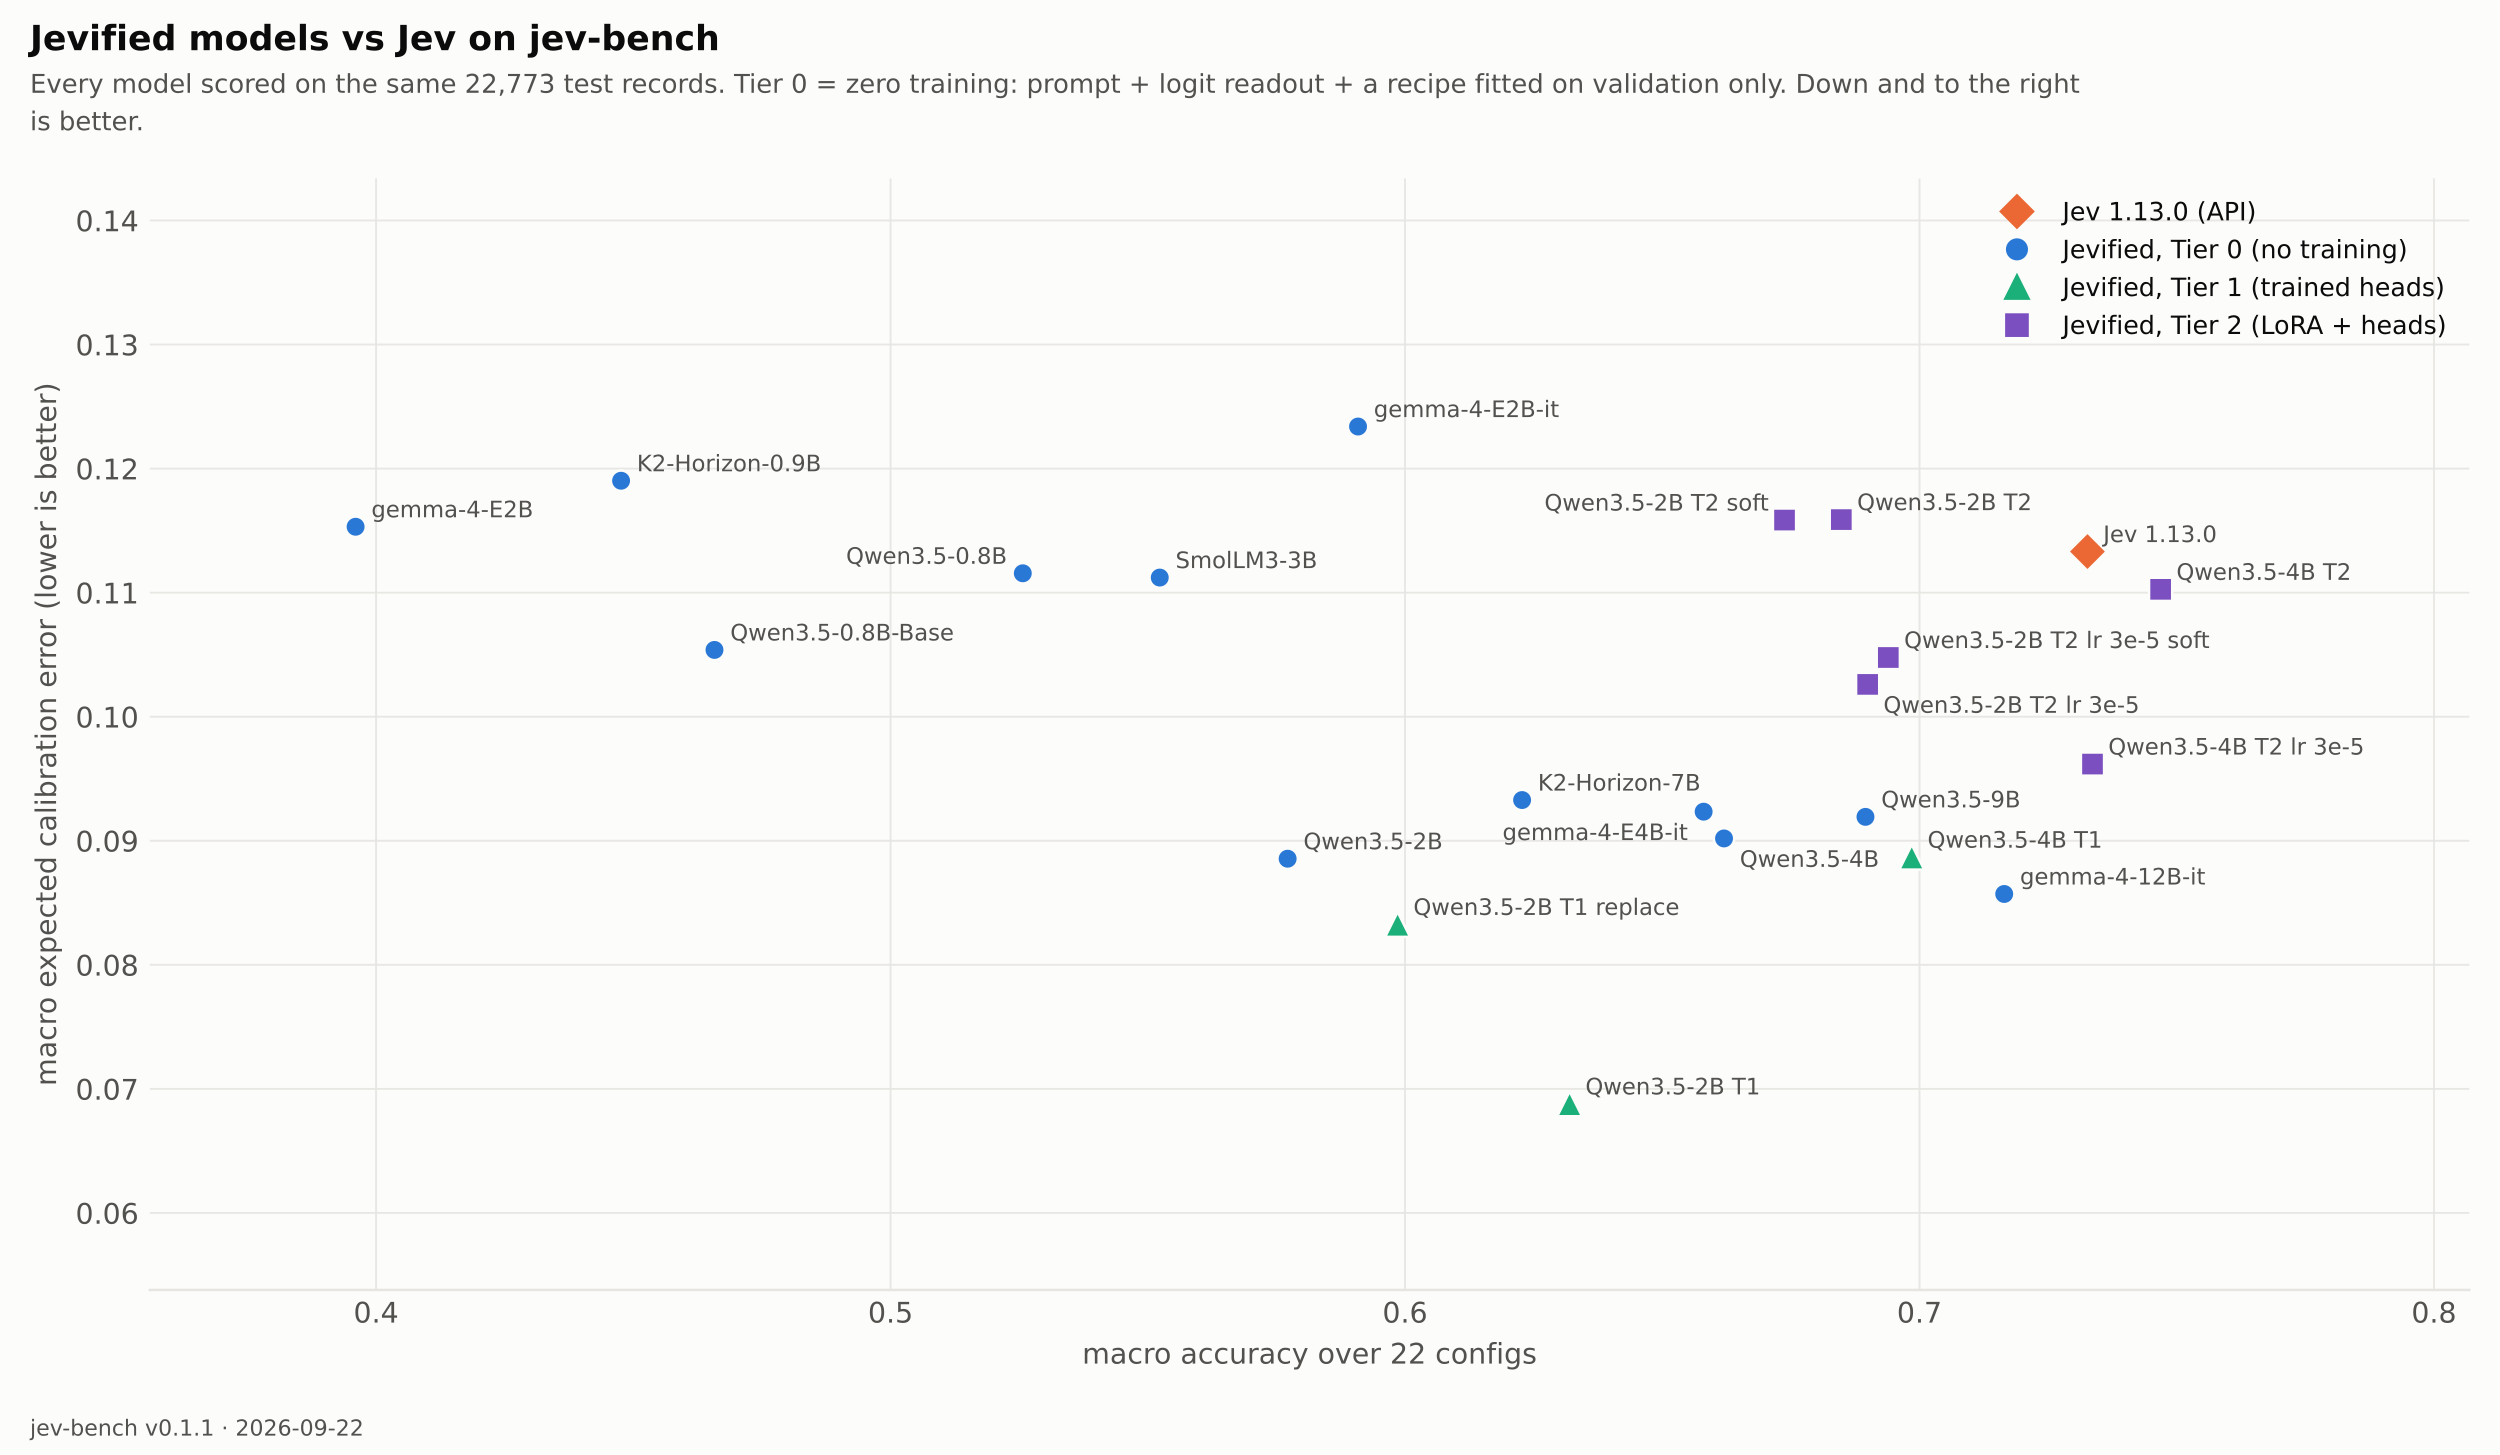
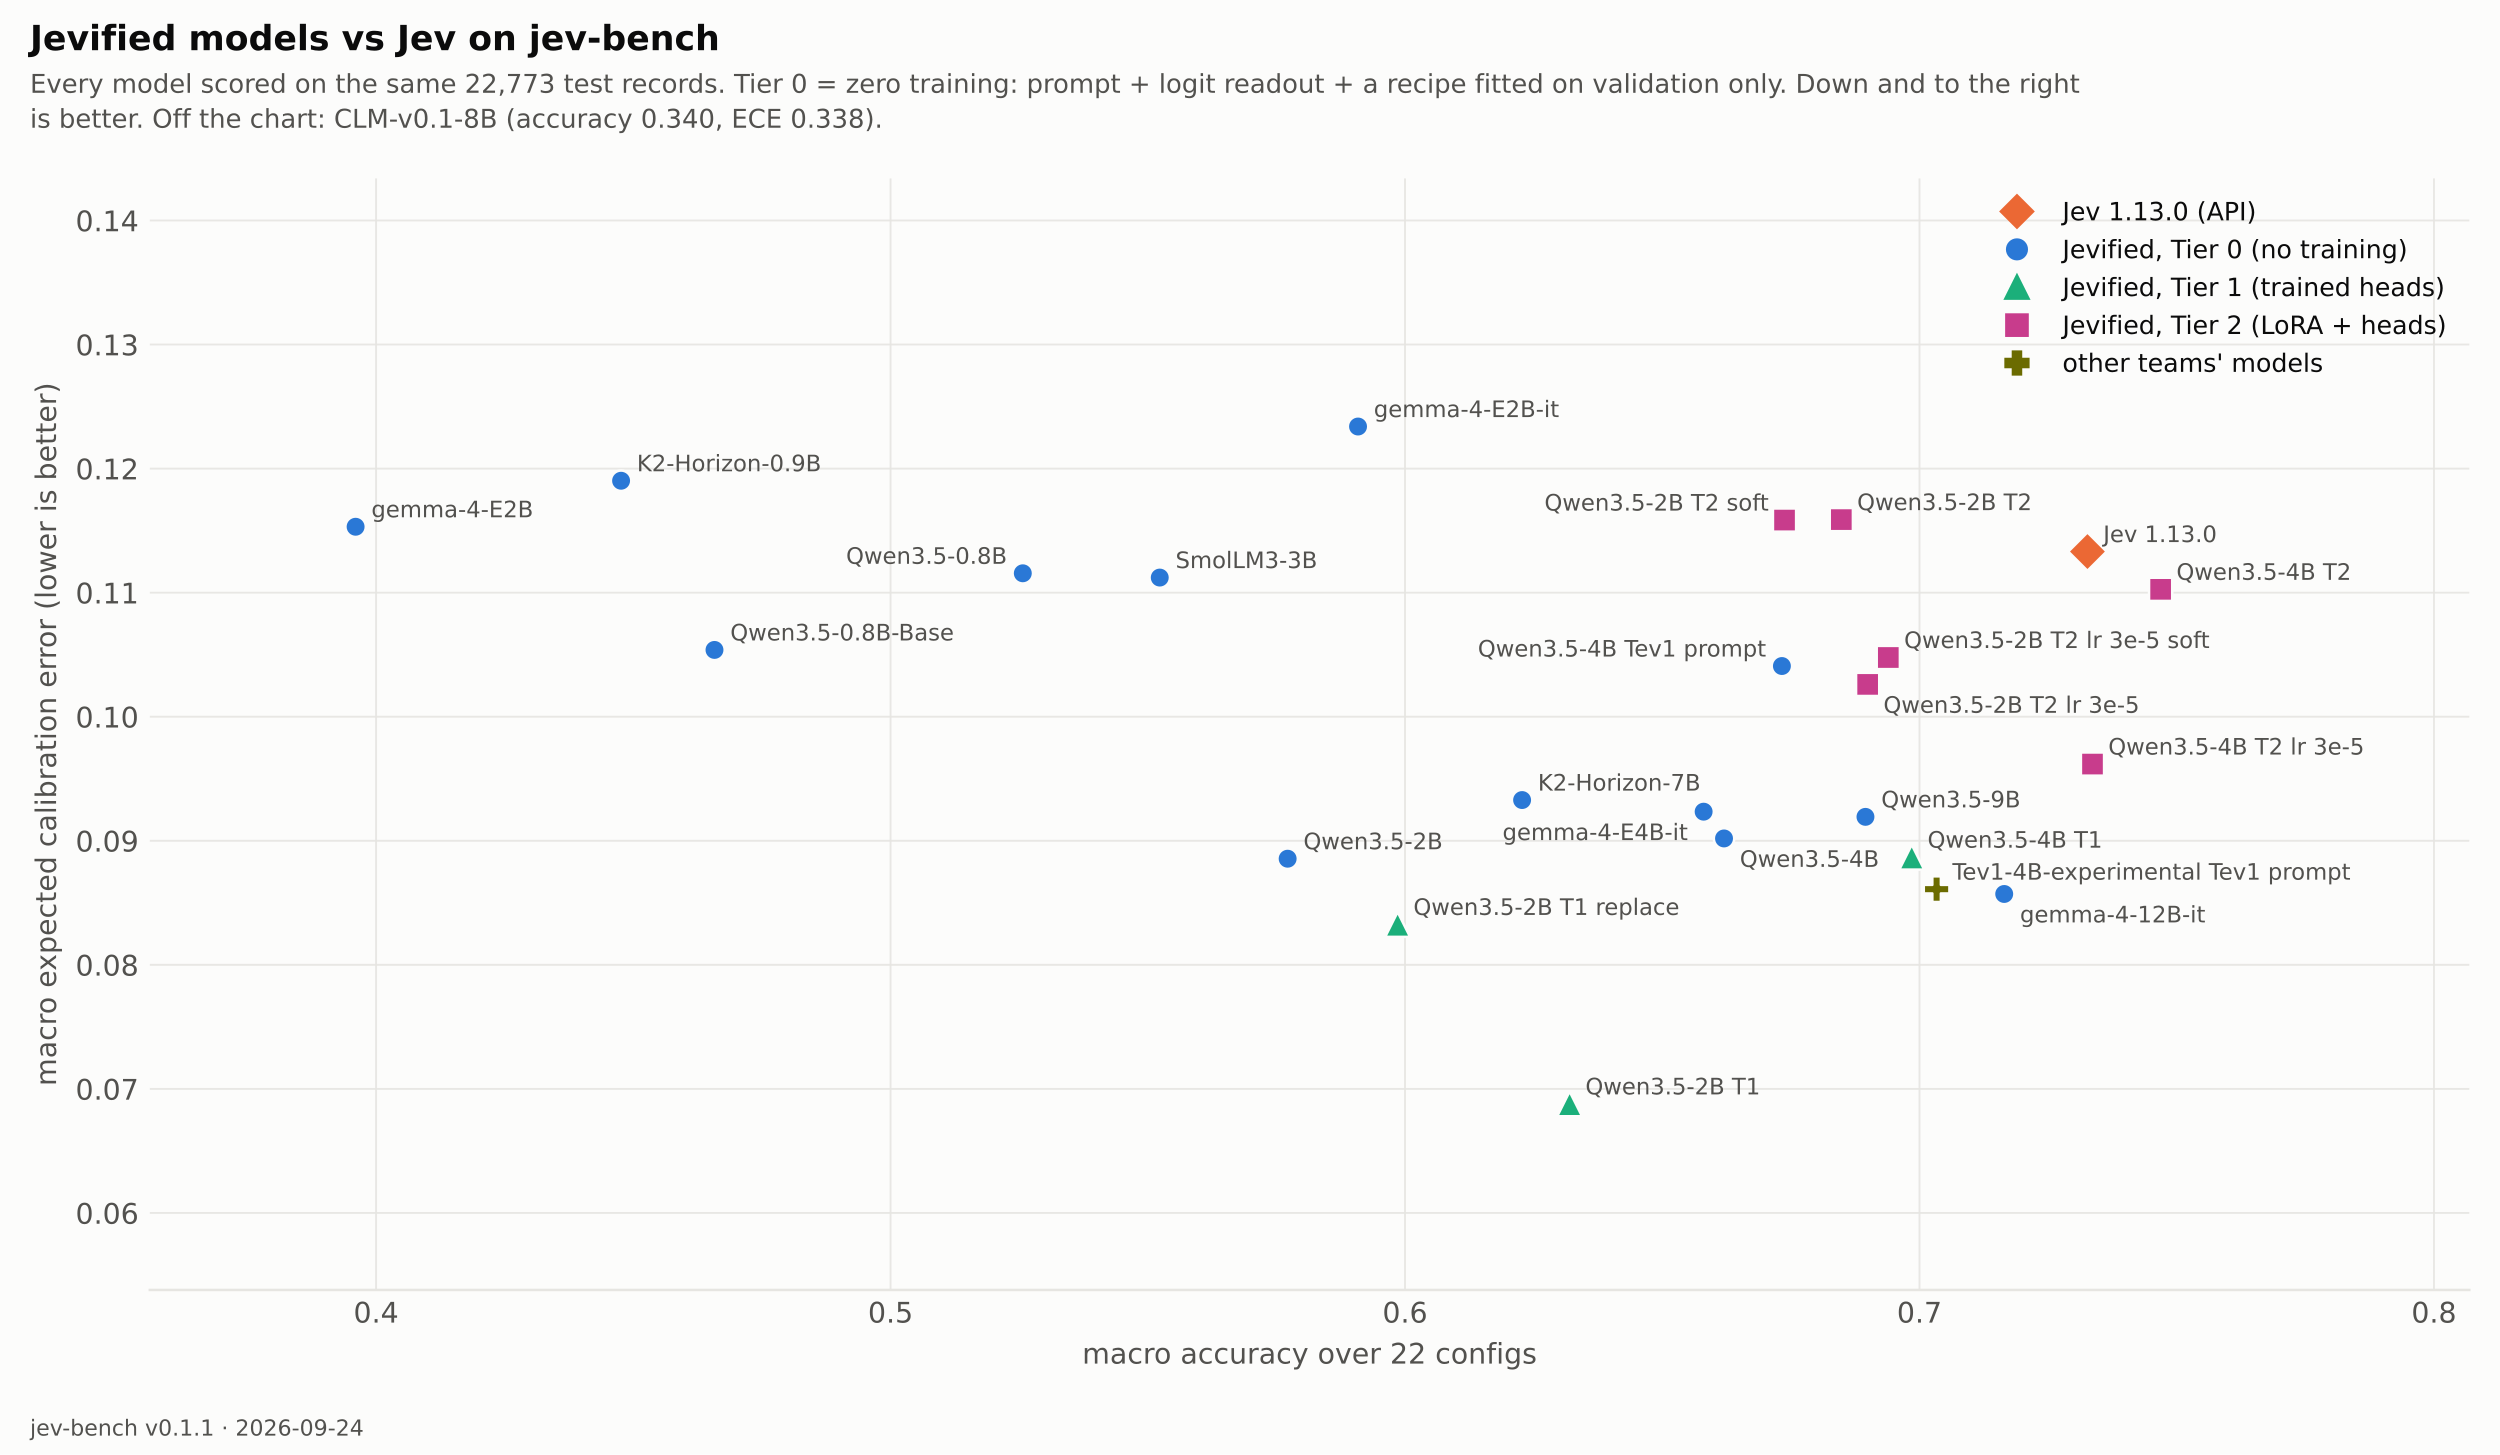
<svg xmlns="http://www.w3.org/2000/svg" xmlns:xlink="http://www.w3.org/1999/xlink" width="792pt" height="460.8pt" viewBox="0 0 792 460.8" version="1.1">
  <defs>
    <style type="text/css">*{stroke-linejoin: round; stroke-linecap: butt}</style>
  </defs>
  <g id="figure_1">
    <g id="patch_1">
      <path d="M 0 460.8  L 792 460.8  L 792 0  L 0 0  z " style="fill: #fcfcfb" />
    </g>
    <g id="axes_1">
      <g id="patch_2">
        <path d="M 47.462 408.658  L 782.28 408.658  L 782.28 56.52  L 47.462 56.52  z " style="fill: #fcfcfb" />
      </g>
      <g id="matplotlib.axis_1">
        <g id="xtick_1">
          <g id="line2d_1">
-             <path d="M 119.145 408.658  L 119.145 56.52  " clip-path="url(#p76fcfea55e)" style="fill: none; stroke: #e6e5e1; stroke-opacity: 0.9; stroke-width: 0.6; stroke-linecap: square" />
+             <path d="M 119.145 408.658  L 119.145 56.52  " clip-path="url(#p7a64c2fcad)" style="fill: none; stroke: #e6e5e1; stroke-opacity: 0.9; stroke-width: 0.6; stroke-linecap: square" />
          </g>
          <g id="line2d_2" />
          <g id="text_1">
            <text style="font-size: 9px; font-family: 'DejaVu Sans'; text-anchor: middle; fill: #52514e" x="119.145" y="418.996" transform="rotate(-0 119.145 418.9958)">0.4</text>
          </g>
        </g>
        <g id="xtick_2">
          <g id="line2d_3">
-             <path d="M 282.129 408.658  L 282.129 56.52  " clip-path="url(#p76fcfea55e)" style="fill: none; stroke: #e6e5e1; stroke-opacity: 0.9; stroke-width: 0.6; stroke-linecap: square" />
+             <path d="M 282.129 408.658  L 282.129 56.52  " clip-path="url(#p7a64c2fcad)" style="fill: none; stroke: #e6e5e1; stroke-opacity: 0.9; stroke-width: 0.6; stroke-linecap: square" />
          </g>
          <g id="line2d_4" />
          <g id="text_2">
            <text style="font-size: 9px; font-family: 'DejaVu Sans'; text-anchor: middle; fill: #52514e" x="282.129" y="418.996" transform="rotate(-0 282.1286 418.9958)">0.5</text>
          </g>
        </g>
        <g id="xtick_3">
          <g id="line2d_5">
-             <path d="M 445.112 408.658  L 445.112 56.52  " clip-path="url(#p76fcfea55e)" style="fill: none; stroke: #e6e5e1; stroke-opacity: 0.9; stroke-width: 0.6; stroke-linecap: square" />
+             <path d="M 445.112 408.658  L 445.112 56.52  " clip-path="url(#p7a64c2fcad)" style="fill: none; stroke: #e6e5e1; stroke-opacity: 0.9; stroke-width: 0.6; stroke-linecap: square" />
          </g>
          <g id="line2d_6" />
          <g id="text_3">
            <text style="font-size: 9px; font-family: 'DejaVu Sans'; text-anchor: middle; fill: #52514e" x="445.112" y="418.996" transform="rotate(-0 445.1121 418.9958)">0.6</text>
          </g>
        </g>
        <g id="xtick_4">
          <g id="line2d_7">
-             <path d="M 608.096 408.658  L 608.096 56.52  " clip-path="url(#p76fcfea55e)" style="fill: none; stroke: #e6e5e1; stroke-opacity: 0.9; stroke-width: 0.6; stroke-linecap: square" />
+             <path d="M 608.096 408.658  L 608.096 56.52  " clip-path="url(#p7a64c2fcad)" style="fill: none; stroke: #e6e5e1; stroke-opacity: 0.9; stroke-width: 0.6; stroke-linecap: square" />
          </g>
          <g id="line2d_8" />
          <g id="text_4">
            <text style="font-size: 9px; font-family: 'DejaVu Sans'; text-anchor: middle; fill: #52514e" x="608.096" y="418.996" transform="rotate(-0 608.0957 418.9958)">0.7</text>
          </g>
        </g>
        <g id="xtick_5">
          <g id="line2d_9">
-             <path d="M 771.079 408.658  L 771.079 56.52  " clip-path="url(#p76fcfea55e)" style="fill: none; stroke: #e6e5e1; stroke-opacity: 0.9; stroke-width: 0.6; stroke-linecap: square" />
+             <path d="M 771.079 408.658  L 771.079 56.52  " clip-path="url(#p7a64c2fcad)" style="fill: none; stroke: #e6e5e1; stroke-opacity: 0.9; stroke-width: 0.6; stroke-linecap: square" />
          </g>
          <g id="line2d_10" />
          <g id="text_5">
            <text style="font-size: 9px; font-family: 'DejaVu Sans'; text-anchor: middle; fill: #52514e" x="771.079" y="418.996" transform="rotate(-0 771.0792 418.9958)">0.8</text>
          </g>
        </g>
        <g id="text_6">
          <text style="font-size: 9px; font-family: 'DejaVu Sans'; text-anchor: middle; fill: #52514e" x="414.871" y="431.996" transform="rotate(-0 414.8711 431.9965)">macro accuracy over 22 configs</text>
        </g>
      </g>
      <g id="matplotlib.axis_2">
        <g id="ytick_1">
          <g id="line2d_11">
-             <path d="M 47.462 384.263  L 782.28 384.263  " clip-path="url(#p76fcfea55e)" style="fill: none; stroke: #e6e5e1; stroke-opacity: 0.9; stroke-width: 0.6; stroke-linecap: square" />
+             <path d="M 47.462 384.263  L 782.28 384.263  " clip-path="url(#p7a64c2fcad)" style="fill: none; stroke: #e6e5e1; stroke-opacity: 0.9; stroke-width: 0.6; stroke-linecap: square" />
          </g>
          <g id="line2d_12" />
          <g id="text_7">
            <text style="font-size: 9px; font-family: 'DejaVu Sans'; text-anchor: end; fill: #52514e" x="43.962" y="387.682" transform="rotate(-0 43.96211 387.6815)">0.06</text>
          </g>
        </g>
        <g id="ytick_2">
          <g id="line2d_13">
-             <path d="M 47.462 344.96  L 782.28 344.96  " clip-path="url(#p76fcfea55e)" style="fill: none; stroke: #e6e5e1; stroke-opacity: 0.9; stroke-width: 0.6; stroke-linecap: square" />
+             <path d="M 47.462 344.96  L 782.28 344.96  " clip-path="url(#p7a64c2fcad)" style="fill: none; stroke: #e6e5e1; stroke-opacity: 0.9; stroke-width: 0.6; stroke-linecap: square" />
          </g>
          <g id="line2d_14" />
          <g id="text_8">
            <text style="font-size: 9px; font-family: 'DejaVu Sans'; text-anchor: end; fill: #52514e" x="43.962" y="348.379" transform="rotate(-0 43.96211 348.3793)">0.07</text>
          </g>
        </g>
        <g id="ytick_3">
          <g id="line2d_15">
-             <path d="M 47.462 305.658  L 782.28 305.658  " clip-path="url(#p76fcfea55e)" style="fill: none; stroke: #e6e5e1; stroke-opacity: 0.9; stroke-width: 0.6; stroke-linecap: square" />
+             <path d="M 47.462 305.658  L 782.28 305.658  " clip-path="url(#p7a64c2fcad)" style="fill: none; stroke: #e6e5e1; stroke-opacity: 0.9; stroke-width: 0.6; stroke-linecap: square" />
          </g>
          <g id="line2d_16" />
          <g id="text_9">
            <text style="font-size: 9px; font-family: 'DejaVu Sans'; text-anchor: end; fill: #52514e" x="43.962" y="309.077" transform="rotate(-0 43.96211 309.0771)">0.08</text>
          </g>
        </g>
        <g id="ytick_4">
          <g id="line2d_17">
-             <path d="M 47.462 266.356  L 782.28 266.356  " clip-path="url(#p76fcfea55e)" style="fill: none; stroke: #e6e5e1; stroke-opacity: 0.9; stroke-width: 0.6; stroke-linecap: square" />
+             <path d="M 47.462 266.356  L 782.28 266.356  " clip-path="url(#p7a64c2fcad)" style="fill: none; stroke: #e6e5e1; stroke-opacity: 0.9; stroke-width: 0.6; stroke-linecap: square" />
          </g>
          <g id="line2d_18" />
          <g id="text_10">
            <text style="font-size: 9px; font-family: 'DejaVu Sans'; text-anchor: end; fill: #52514e" x="43.962" y="269.775" transform="rotate(-0 43.96211 269.7749)">0.09</text>
          </g>
        </g>
        <g id="ytick_5">
          <g id="line2d_19">
-             <path d="M 47.462 227.054  L 782.28 227.054  " clip-path="url(#p76fcfea55e)" style="fill: none; stroke: #e6e5e1; stroke-opacity: 0.9; stroke-width: 0.6; stroke-linecap: square" />
+             <path d="M 47.462 227.054  L 782.28 227.054  " clip-path="url(#p7a64c2fcad)" style="fill: none; stroke: #e6e5e1; stroke-opacity: 0.9; stroke-width: 0.6; stroke-linecap: square" />
          </g>
          <g id="line2d_20" />
          <g id="text_11">
            <text style="font-size: 9px; font-family: 'DejaVu Sans'; text-anchor: end; fill: #52514e" x="43.962" y="230.473" transform="rotate(-0 43.96211 230.4727)">0.10</text>
          </g>
        </g>
        <g id="ytick_6">
          <g id="line2d_21">
-             <path d="M 47.462 187.752  L 782.28 187.752  " clip-path="url(#p76fcfea55e)" style="fill: none; stroke: #e6e5e1; stroke-opacity: 0.9; stroke-width: 0.6; stroke-linecap: square" />
+             <path d="M 47.462 187.752  L 782.28 187.752  " clip-path="url(#p7a64c2fcad)" style="fill: none; stroke: #e6e5e1; stroke-opacity: 0.9; stroke-width: 0.6; stroke-linecap: square" />
          </g>
          <g id="line2d_22" />
          <g id="text_12">
            <text style="font-size: 9px; font-family: 'DejaVu Sans'; text-anchor: end; fill: #52514e" x="43.962" y="191.17" transform="rotate(-0 43.96211 191.1705)">0.11</text>
          </g>
        </g>
        <g id="ytick_7">
          <g id="line2d_23">
-             <path d="M 47.462 148.449  L 782.28 148.449  " clip-path="url(#p76fcfea55e)" style="fill: none; stroke: #e6e5e1; stroke-opacity: 0.9; stroke-width: 0.6; stroke-linecap: square" />
+             <path d="M 47.462 148.449  L 782.28 148.449  " clip-path="url(#p7a64c2fcad)" style="fill: none; stroke: #e6e5e1; stroke-opacity: 0.9; stroke-width: 0.6; stroke-linecap: square" />
          </g>
          <g id="line2d_24" />
          <g id="text_13">
            <text style="font-size: 9px; font-family: 'DejaVu Sans'; text-anchor: end; fill: #52514e" x="43.962" y="151.868" transform="rotate(-0 43.96211 151.8683)">0.12</text>
          </g>
        </g>
        <g id="ytick_8">
          <g id="line2d_25">
-             <path d="M 47.462 109.147  L 782.28 109.147  " clip-path="url(#p76fcfea55e)" style="fill: none; stroke: #e6e5e1; stroke-opacity: 0.9; stroke-width: 0.6; stroke-linecap: square" />
+             <path d="M 47.462 109.147  L 782.28 109.147  " clip-path="url(#p7a64c2fcad)" style="fill: none; stroke: #e6e5e1; stroke-opacity: 0.9; stroke-width: 0.6; stroke-linecap: square" />
          </g>
          <g id="line2d_26" />
          <g id="text_14">
            <text style="font-size: 9px; font-family: 'DejaVu Sans'; text-anchor: end; fill: #52514e" x="43.962" y="112.566" transform="rotate(-0 43.96211 112.566)">0.13</text>
          </g>
        </g>
        <g id="ytick_9">
          <g id="line2d_27">
-             <path d="M 47.462 69.845  L 782.28 69.845  " clip-path="url(#p76fcfea55e)" style="fill: none; stroke: #e6e5e1; stroke-opacity: 0.9; stroke-width: 0.6; stroke-linecap: square" />
+             <path d="M 47.462 69.845  L 782.28 69.845  " clip-path="url(#p7a64c2fcad)" style="fill: none; stroke: #e6e5e1; stroke-opacity: 0.9; stroke-width: 0.6; stroke-linecap: square" />
          </g>
          <g id="line2d_28" />
          <g id="text_15">
            <text style="font-size: 9px; font-family: 'DejaVu Sans'; text-anchor: end; fill: #52514e" x="43.962" y="73.264" transform="rotate(-0 43.96211 73.26384)">0.14</text>
          </g>
        </g>
        <g id="text_16">
          <text style="font-size: 9px; font-family: 'DejaVu Sans'; text-anchor: middle; fill: #52514e" x="17.761" y="232.589" transform="rotate(-90 17.76094 232.5889)">macro expected calibration error (lower is better)</text>
        </g>
      </g>
      <g id="patch_3">
        <path d="M 47.462 408.658  L 782.28 408.658  " style="fill: none; stroke: #e6e5e1; stroke-width: 0.8; stroke-linejoin: miter; stroke-linecap: square" />
      </g>
      <g id="PathCollection_1">
        <defs>
-           <path id="m86f027b4f1" d="M -0 6.083  L 6.083 0  L 0 -6.083  L -6.083 -0  z " style="stroke: #fcfcfb; stroke-width: 0.8" />
+           <path id="mae67f2e6c2" d="M -0 6.083  L 6.083 0  L 0 -6.083  L -6.083 -0  z " style="stroke: #fcfcfb; stroke-width: 0.8" />
        </defs>
-         <g clip-path="url(#p76fcfea55e)">
-           <use xlink:href="#m86f027b4f1" x="661.3" y="174.735" style="fill: #eb6834; stroke: #fcfcfb; stroke-width: 0.8" />
+         <g clip-path="url(#p7a64c2fcad)">
+           <use xlink:href="#mae67f2e6c2" x="661.3" y="174.735" style="fill: #eb6834; stroke: #fcfcfb; stroke-width: 0.8" />
        </g>
      </g>
      <g id="PathCollection_2">
        <defs>
-           <path id="mb0d9cc3f67" d="M -3.674 3.674  L 3.674 3.674  L 3.674 -3.674  L -3.674 -3.674  z " style="stroke: #fcfcfb; stroke-width: 0.8" />
+           <path id="m368943c8be" d="M -3.674 3.674  L 3.674 3.674  L 3.674 -3.674  L -3.674 -3.674  z " style="stroke: #fcfcfb; stroke-width: 0.8" />
        </defs>
-         <g clip-path="url(#p76fcfea55e)">
-           <use xlink:href="#mb0d9cc3f67" x="684.49" y="186.692" style="fill: #7b4fbf; stroke: #fcfcfb; stroke-width: 0.8" />
+         <g clip-path="url(#p7a64c2fcad)">
+           <use xlink:href="#m368943c8be" x="684.49" y="186.692" style="fill: #c83c8c; stroke: #fcfcfb; stroke-width: 0.8" />
        </g>
      </g>
      <g id="PathCollection_3">
-         <g clip-path="url(#p76fcfea55e)">
-           <use xlink:href="#mb0d9cc3f67" x="662.902" y="242.047" style="fill: #7b4fbf; stroke: #fcfcfb; stroke-width: 0.8" />
+         <g clip-path="url(#p7a64c2fcad)">
+           <use xlink:href="#m368943c8be" x="662.902" y="242.047" style="fill: #c83c8c; stroke: #fcfcfb; stroke-width: 0.8" />
        </g>
      </g>
      <g id="PathCollection_4">
        <defs>
-           <path id="m9dcac67b6a" d="M 0 3.24  C 0.859 3.24 1.684 2.899 2.291 2.291  C 2.899 1.684 3.24 0.859 3.24 0  C 3.24 -0.859 2.899 -1.684 2.291 -2.291  C 1.684 -2.899 0.859 -3.24 0 -3.24  C -0.859 -3.24 -1.684 -2.899 -2.291 -2.291  C -2.899 -1.684 -3.24 -0.859 -3.24 0  C -3.24 0.859 -2.899 1.684 -2.291 2.291  C -1.684 2.899 -0.859 3.24 0 3.24  z " style="stroke: #fcfcfb; stroke-width: 0.8" />
+           <path id="m416e32f482" d="M 0 3.24  C 0.859 3.24 1.684 2.899 2.291 2.291  C 2.899 1.684 3.24 0.859 3.24 0  C 3.24 -0.859 2.899 -1.684 2.291 -2.291  C 1.684 -2.899 0.859 -3.24 0 -3.24  C -0.859 -3.24 -1.684 -2.899 -2.291 -2.291  C -2.899 -1.684 -3.24 -0.859 -3.24 0  C -3.24 0.859 -2.899 1.684 -2.291 2.291  C -1.684 2.899 -0.859 3.24 0 3.24  z " style="stroke: #fcfcfb; stroke-width: 0.8" />
        </defs>
-         <g clip-path="url(#p76fcfea55e)">
-           <use xlink:href="#m9dcac67b6a" x="634.936" y="283.212" style="fill: #2a78d6; stroke: #fcfcfb; stroke-width: 0.8" />
+         <g clip-path="url(#p7a64c2fcad)">
+           <use xlink:href="#m416e32f482" x="634.936" y="283.212" style="fill: #2a78d6; stroke: #fcfcfb; stroke-width: 0.8" />
        </g>
      </g>
      <g id="PathCollection_5">
        <defs>
-           <path id="m5ce2bec7f7" d="M 0 -3.937  L -3.937 3.937  L 3.937 3.937  z " style="stroke: #fcfcfb; stroke-width: 0.8" />
+           <path id="mce1a038cd6" d="M -1.354 4.062  L 1.354 4.062  L 1.354 1.354  L 4.062 1.354  L 4.062 -1.354  L 1.354 -1.354  L 1.354 -4.062  L -1.354 -4.062  L -1.354 -1.354  L -4.062 -1.354  L -4.062 1.354  L -1.354 1.354  z " style="stroke: #fcfcfb; stroke-width: 0.8" />
        </defs>
-         <g clip-path="url(#p76fcfea55e)">
-           <use xlink:href="#m5ce2bec7f7" x="605.639" y="271.548" style="fill: #1baf7a; stroke: #fcfcfb; stroke-width: 0.8" />
+         <g clip-path="url(#p7a64c2fcad)">
+           <use xlink:href="#mce1a038cd6" x="613.514" y="281.689" style="fill: #6b6b00; stroke: #fcfcfb; stroke-width: 0.8" />
        </g>
      </g>
      <g id="PathCollection_6">
-         <g clip-path="url(#p76fcfea55e)">
-           <use xlink:href="#mb0d9cc3f67" x="598.216" y="208.296" style="fill: #7b4fbf; stroke: #fcfcfb; stroke-width: 0.8" />
+         <defs>
+           <path id="me9ce234505" d="M 0 -3.937  L -3.937 3.937  L 3.937 3.937  z " style="stroke: #fcfcfb; stroke-width: 0.8" />
+         </defs>
+         <g clip-path="url(#p7a64c2fcad)">
+           <use xlink:href="#me9ce234505" x="605.639" y="271.548" style="fill: #1baf7a; stroke: #fcfcfb; stroke-width: 0.8" />
        </g>
      </g>
      <g id="PathCollection_7">
-         <g clip-path="url(#p76fcfea55e)">
-           <use xlink:href="#mb0d9cc3f67" x="591.673" y="216.813" style="fill: #7b4fbf; stroke: #fcfcfb; stroke-width: 0.8" />
+         <g clip-path="url(#p7a64c2fcad)">
+           <use xlink:href="#m368943c8be" x="598.216" y="208.296" style="fill: #c83c8c; stroke: #fcfcfb; stroke-width: 0.8" />
        </g>
      </g>
      <g id="PathCollection_8">
-         <g clip-path="url(#p76fcfea55e)">
-           <use xlink:href="#m9dcac67b6a" x="590.978" y="258.779" style="fill: #2a78d6; stroke: #fcfcfb; stroke-width: 0.8" />
+         <g clip-path="url(#p7a64c2fcad)">
+           <use xlink:href="#m368943c8be" x="591.673" y="216.813" style="fill: #c83c8c; stroke: #fcfcfb; stroke-width: 0.8" />
        </g>
      </g>
      <g id="PathCollection_9">
-         <g clip-path="url(#p76fcfea55e)">
-           <use xlink:href="#mb0d9cc3f67" x="583.331" y="164.601" style="fill: #7b4fbf; stroke: #fcfcfb; stroke-width: 0.8" />
+         <g clip-path="url(#p7a64c2fcad)">
+           <use xlink:href="#m416e32f482" x="590.978" y="258.779" style="fill: #2a78d6; stroke: #fcfcfb; stroke-width: 0.8" />
        </g>
      </g>
      <g id="PathCollection_10">
-         <g clip-path="url(#p76fcfea55e)">
-           <use xlink:href="#mb0d9cc3f67" x="565.34" y="164.75" style="fill: #7b4fbf; stroke: #fcfcfb; stroke-width: 0.8" />
+         <g clip-path="url(#p7a64c2fcad)">
+           <use xlink:href="#m368943c8be" x="583.331" y="164.601" style="fill: #c83c8c; stroke: #fcfcfb; stroke-width: 0.8" />
        </g>
      </g>
      <g id="PathCollection_11">
-         <g clip-path="url(#p76fcfea55e)">
-           <use xlink:href="#m9dcac67b6a" x="546.172" y="265.62" style="fill: #2a78d6; stroke: #fcfcfb; stroke-width: 0.8" />
+         <g clip-path="url(#p7a64c2fcad)">
+           <use xlink:href="#m368943c8be" x="565.34" y="164.75" style="fill: #c83c8c; stroke: #fcfcfb; stroke-width: 0.8" />
        </g>
      </g>
      <g id="PathCollection_12">
-         <g clip-path="url(#p76fcfea55e)">
-           <use xlink:href="#m9dcac67b6a" x="539.712" y="257.14" style="fill: #2a78d6; stroke: #fcfcfb; stroke-width: 0.8" />
+         <g clip-path="url(#p7a64c2fcad)">
+           <use xlink:href="#m416e32f482" x="564.508" y="210.997" style="fill: #2a78d6; stroke: #fcfcfb; stroke-width: 0.8" />
        </g>
      </g>
      <g id="PathCollection_13">
-         <g clip-path="url(#p76fcfea55e)">
-           <use xlink:href="#m5ce2bec7f7" x="497.254" y="349.705" style="fill: #1baf7a; stroke: #fcfcfb; stroke-width: 0.8" />
+         <g clip-path="url(#p7a64c2fcad)">
+           <use xlink:href="#m416e32f482" x="546.172" y="265.62" style="fill: #2a78d6; stroke: #fcfcfb; stroke-width: 0.8" />
        </g>
      </g>
      <g id="PathCollection_14">
-         <g clip-path="url(#p76fcfea55e)">
-           <use xlink:href="#m9dcac67b6a" x="482.201" y="253.456" style="fill: #2a78d6; stroke: #fcfcfb; stroke-width: 0.8" />
+         <g clip-path="url(#p7a64c2fcad)">
+           <use xlink:href="#m416e32f482" x="539.712" y="257.14" style="fill: #2a78d6; stroke: #fcfcfb; stroke-width: 0.8" />
        </g>
      </g>
      <g id="PathCollection_15">
-         <g clip-path="url(#p76fcfea55e)">
-           <use xlink:href="#m5ce2bec7f7" x="442.764" y="292.851" style="fill: #1baf7a; stroke: #fcfcfb; stroke-width: 0.8" />
+         <g clip-path="url(#p7a64c2fcad)">
+           <use xlink:href="#me9ce234505" x="497.254" y="349.705" style="fill: #1baf7a; stroke: #fcfcfb; stroke-width: 0.8" />
        </g>
      </g>
      <g id="PathCollection_16">
-         <g clip-path="url(#p76fcfea55e)">
-           <use xlink:href="#m9dcac67b6a" x="430.226" y="135.124" style="fill: #2a78d6; stroke: #fcfcfb; stroke-width: 0.8" />
+         <g clip-path="url(#p7a64c2fcad)">
+           <use xlink:href="#m416e32f482" x="482.201" y="253.456" style="fill: #2a78d6; stroke: #fcfcfb; stroke-width: 0.8" />
        </g>
      </g>
      <g id="PathCollection_17">
-         <g clip-path="url(#p76fcfea55e)">
-           <use xlink:href="#m9dcac67b6a" x="407.927" y="272.039" style="fill: #2a78d6; stroke: #fcfcfb; stroke-width: 0.8" />
+         <g clip-path="url(#p7a64c2fcad)">
+           <use xlink:href="#me9ce234505" x="442.764" y="292.851" style="fill: #1baf7a; stroke: #fcfcfb; stroke-width: 0.8" />
        </g>
      </g>
      <g id="PathCollection_18">
-         <g clip-path="url(#p76fcfea55e)">
-           <use xlink:href="#m9dcac67b6a" x="367.409" y="182.974" style="fill: #2a78d6; stroke: #fcfcfb; stroke-width: 0.8" />
+         <g clip-path="url(#p7a64c2fcad)">
+           <use xlink:href="#m416e32f482" x="430.226" y="135.124" style="fill: #2a78d6; stroke: #fcfcfb; stroke-width: 0.8" />
        </g>
      </g>
      <g id="PathCollection_19">
-         <g clip-path="url(#p76fcfea55e)">
-           <use xlink:href="#m9dcac67b6a" x="324.024" y="181.617" style="fill: #2a78d6; stroke: #fcfcfb; stroke-width: 0.8" />
+         <g clip-path="url(#p7a64c2fcad)">
+           <use xlink:href="#m416e32f482" x="407.927" y="272.039" style="fill: #2a78d6; stroke: #fcfcfb; stroke-width: 0.8" />
        </g>
      </g>
      <g id="PathCollection_20">
-         <g clip-path="url(#p76fcfea55e)">
-           <use xlink:href="#m9dcac67b6a" x="226.35" y="205.896" style="fill: #2a78d6; stroke: #fcfcfb; stroke-width: 0.8" />
+         <g clip-path="url(#p7a64c2fcad)">
+           <use xlink:href="#m416e32f482" x="367.409" y="182.974" style="fill: #2a78d6; stroke: #fcfcfb; stroke-width: 0.8" />
        </g>
      </g>
      <g id="PathCollection_21">
-         <g clip-path="url(#p76fcfea55e)">
-           <use xlink:href="#m9dcac67b6a" x="196.76" y="152.3" style="fill: #2a78d6; stroke: #fcfcfb; stroke-width: 0.8" />
+         <g clip-path="url(#p7a64c2fcad)">
+           <use xlink:href="#m416e32f482" x="324.024" y="181.617" style="fill: #2a78d6; stroke: #fcfcfb; stroke-width: 0.8" />
        </g>
      </g>
      <g id="PathCollection_22">
-         <g clip-path="url(#p76fcfea55e)">
-           <use xlink:href="#m9dcac67b6a" x="112.656" y="166.876" style="fill: #2a78d6; stroke: #fcfcfb; stroke-width: 0.8" />
+         <g clip-path="url(#p7a64c2fcad)">
+           <use xlink:href="#m416e32f482" x="226.35" y="205.896" style="fill: #2a78d6; stroke: #fcfcfb; stroke-width: 0.8" />
+         </g>
+       </g>
+       <g id="PathCollection_23">
+         <g clip-path="url(#p7a64c2fcad)">
+           <use xlink:href="#m416e32f482" x="196.76" y="152.3" style="fill: #2a78d6; stroke: #fcfcfb; stroke-width: 0.8" />
+         </g>
+       </g>
+       <g id="PathCollection_24">
+         <g clip-path="url(#p7a64c2fcad)">
+           <use xlink:href="#m416e32f482" x="112.656" y="166.876" style="fill: #2a78d6; stroke: #fcfcfb; stroke-width: 0.8" />
        </g>
      </g>
      <g id="text_17">
        <text style="font-size: 7.2px; font-family: 'DejaVu Sans'; text-anchor: start; fill: #52514e" x="117.656" y="163.876" transform="rotate(-0 117.6555 163.876)">gemma-4-E2B</text>
      </g>
      <g id="text_18">
        <text style="font-size: 7.2px; font-family: 'DejaVu Sans'; text-anchor: start; fill: #52514e" x="201.76" y="149.3" transform="rotate(-0 201.7604 149.2997)">K2-Horizon-0.9B</text>
      </g>
      <g id="text_19">
        <text style="font-size: 7.2px; font-family: 'DejaVu Sans'; text-anchor: start; fill: #52514e" x="231.35" y="202.896" transform="rotate(-0 231.3496 202.8958)">Qwen3.5-0.8B-Base</text>
      </g>
      <g id="text_20">
        <text style="font-size: 7.2px; font-family: 'DejaVu Sans'; text-anchor: end; fill: #52514e" x="319.024" y="178.617" transform="rotate(-0 319.0238 178.6173)">Qwen3.5-0.8B</text>
      </g>
      <g id="text_21">
        <text style="font-size: 7.2px; font-family: 'DejaVu Sans'; text-anchor: start; fill: #52514e" x="372.409" y="179.974" transform="rotate(-0 372.4085 179.9742)">SmolLM3-3B</text>
      </g>
      <g id="text_22">
        <text style="font-size: 7.2px; font-family: 'DejaVu Sans'; text-anchor: start; fill: #52514e" x="412.927" y="269.039" transform="rotate(-0 412.9265 269.0389)">Qwen3.5-2B</text>
      </g>
      <g id="text_23">
        <text style="font-size: 7.2px; font-family: 'DejaVu Sans'; text-anchor: start; fill: #52514e" x="435.226" y="132.124" transform="rotate(-0 435.2257 132.1244)">gemma-4-E2B-it</text>
      </g>
      <g id="text_24">
        <text style="font-size: 7.2px; font-family: 'DejaVu Sans'; text-anchor: start; fill: #52514e" x="447.764" y="289.851" transform="rotate(-0 447.7639 289.851)">Qwen3.5-2B T1 replace</text>
      </g>
      <g id="text_25">
        <text style="font-size: 7.2px; font-family: 'DejaVu Sans'; text-anchor: start; fill: #52514e" x="487.201" y="250.456" transform="rotate(-0 487.2009 250.4559)">K2-Horizon-7B</text>
      </g>
      <g id="text_26">
        <text style="font-size: 7.2px; font-family: 'DejaVu Sans'; text-anchor: start; fill: #52514e" x="502.254" y="346.705" transform="rotate(-0 502.2539 346.7046)">Qwen3.5-2B T1</text>
      </g>
      <g id="text_27">
        <text style="font-size: 7.2px; font-family: 'DejaVu Sans'; text-anchor: end; fill: #52514e" x="534.712" y="266.14" transform="rotate(-0 534.7123 266.1405)">gemma-4-E4B-it</text>
      </g>
      <g id="text_28">
        <text style="font-size: 7.2px; font-family: 'DejaVu Sans'; text-anchor: start; fill: #52514e" x="551.172" y="274.62" transform="rotate(-0 551.1718 274.6197)">Qwen3.5-4B</text>
      </g>
      <g id="text_29">
+         <text style="font-size: 7.2px; font-family: 'DejaVu Sans'; text-anchor: end; fill: #52514e" x="559.508" y="207.997" transform="rotate(-0 559.508 207.9966)">Qwen3.5-4B Tev1 prompt</text>
+       </g>
+       <g id="text_30">
        <text style="font-size: 7.2px; font-family: 'DejaVu Sans'; text-anchor: end; fill: #52514e" x="560.34" y="161.75" transform="rotate(-0 560.3397 161.7497)">Qwen3.5-2B T2 soft</text>
      </g>
-       <g id="text_30">
+       <g id="text_31">
        <text style="font-size: 7.2px; font-family: 'DejaVu Sans'; text-anchor: start; fill: #52514e" x="588.331" y="161.601" transform="rotate(-0 588.3313 161.6006)">Qwen3.5-2B T2</text>
      </g>
-       <g id="text_31">
+       <g id="text_32">
        <text style="font-size: 7.2px; font-family: 'DejaVu Sans'; text-anchor: start; fill: #52514e" x="595.978" y="255.779" transform="rotate(-0 595.978 255.7794)">Qwen3.5-9B</text>
      </g>
-       <g id="text_32">
+       <g id="text_33">
        <text style="font-size: 7.2px; font-family: 'DejaVu Sans'; text-anchor: start; fill: #52514e" x="596.673" y="225.813" transform="rotate(-0 596.6726 225.8129)">Qwen3.5-2B T2 lr 3e-5</text>
      </g>
-       <g id="text_33">
+       <g id="text_34">
        <text style="font-size: 7.2px; font-family: 'DejaVu Sans'; text-anchor: start; fill: #52514e" x="603.216" y="205.296" transform="rotate(-0 603.2159 205.2961)">Qwen3.5-2B T2 lr 3e-5 soft</text>
      </g>
-       <g id="text_34">
+       <g id="text_35">
        <text style="font-size: 7.2px; font-family: 'DejaVu Sans'; text-anchor: start; fill: #52514e" x="610.639" y="268.548" transform="rotate(-0 610.639 268.5484)">Qwen3.5-4B T1</text>
      </g>
-       <g id="text_35">
-         <text style="font-size: 7.2px; font-family: 'DejaVu Sans'; text-anchor: start; fill: #52514e" x="639.936" y="280.212" transform="rotate(-0 639.9357 280.2118)">gemma-4-12B-it</text>
-       </g>
      <g id="text_36">
+         <text style="font-size: 7.2px; font-family: 'DejaVu Sans'; text-anchor: start; fill: #52514e" x="618.514" y="278.689" transform="rotate(-0 618.5137 278.6888)">Tev1-4B-experimental Tev1 prompt</text>
+       </g>
+       <g id="text_37">
+         <text style="font-size: 7.2px; font-family: 'DejaVu Sans'; text-anchor: start; fill: #52514e" x="639.936" y="292.212" transform="rotate(-0 639.9357 292.2118)">gemma-4-12B-it</text>
+       </g>
+       <g id="text_38">
        <text style="font-size: 7.2px; font-family: 'DejaVu Sans'; text-anchor: start; fill: #52514e" x="666.3" y="171.735" transform="rotate(-0 666.2995 171.7353)">Jev 1.13.0</text>
      </g>
-       <g id="text_37">
+       <g id="text_39">
        <text style="font-size: 7.2px; font-family: 'DejaVu Sans'; text-anchor: start; fill: #52514e" x="667.902" y="239.047" transform="rotate(-0 667.9022 239.0474)">Qwen3.5-4B T2 lr 3e-5</text>
      </g>
-       <g id="text_38">
+       <g id="text_40">
        <text style="font-size: 7.2px; font-family: 'DejaVu Sans'; text-anchor: start; fill: #52514e" x="689.49" y="183.692" transform="rotate(-0 689.4899 183.6923)">Qwen3.5-4B T2</text>
      </g>
      <g id="legend_1">
        <g id="line2d_29">
          <path d="M 630.974 66.999  L 638.974 66.999  L 646.974 66.999  " style="fill: none" />
          <defs>
-             <path id="m10a96ee088" d="M -0 4.95  L 4.95 0  L 0 -4.95  L -4.95 -0  z " style="stroke: #eb6834; stroke-linejoin: miter" />
+             <path id="mc62af312f7" d="M -0 4.95  L 4.95 0  L 0 -4.95  L -4.95 -0  z " style="stroke: #eb6834; stroke-linejoin: miter" />
          </defs>
          <g>
-             <use xlink:href="#m10a96ee088" x="638.974" y="66.999" style="fill: #eb6834; stroke: #eb6834; stroke-linejoin: miter" />
-           </g>
-         </g>
-         <g id="text_39">
+             <use xlink:href="#mc62af312f7" x="638.974" y="66.999" style="fill: #eb6834; stroke: #eb6834; stroke-linejoin: miter" />
+           </g>
+         </g>
+         <g id="text_41">
          <text style="font-size: 8px; font-family: 'DejaVu Sans'; text-anchor: start; fill: #0b0b0b" x="653.374" y="69.799" transform="rotate(-0 653.3737 69.79875)">Jev 1.13.0 (API)</text>
        </g>
        <g id="line2d_30">
          <path d="M 630.974 78.999  L 638.974 78.999  L 646.974 78.999  " style="fill: none" />
          <defs>
-             <path id="mfc8e4cd604" d="M 0 3  C 0.796 3 1.559 2.684 2.121 2.121  C 2.684 1.559 3 0.796 3 0  C 3 -0.796 2.684 -1.559 2.121 -2.121  C 1.559 -2.684 0.796 -3 0 -3  C -0.796 -3 -1.559 -2.684 -2.121 -2.121  C -2.684 -1.559 -3 -0.796 -3 0  C -3 0.796 -2.684 1.559 -2.121 2.121  C -1.559 2.684 -0.796 3 0 3  z " style="stroke: #2a78d6" />
+             <path id="m9b86898f19" d="M 0 3  C 0.796 3 1.559 2.684 2.121 2.121  C 2.684 1.559 3 0.796 3 0  C 3 -0.796 2.684 -1.559 2.121 -2.121  C 1.559 -2.684 0.796 -3 0 -3  C -0.796 -3 -1.559 -2.684 -2.121 -2.121  C -2.684 -1.559 -3 -0.796 -3 0  C -3 0.796 -2.684 1.559 -2.121 2.121  C -1.559 2.684 -0.796 3 0 3  z " style="stroke: #2a78d6" />
          </defs>
          <g>
-             <use xlink:href="#mfc8e4cd604" x="638.974" y="78.999" style="fill: #2a78d6; stroke: #2a78d6" />
-           </g>
-         </g>
-         <g id="text_40">
+             <use xlink:href="#m9b86898f19" x="638.974" y="78.999" style="fill: #2a78d6; stroke: #2a78d6" />
+           </g>
+         </g>
+         <g id="text_42">
          <text style="font-size: 8px; font-family: 'DejaVu Sans'; text-anchor: start; fill: #0b0b0b" x="653.374" y="81.799" transform="rotate(-0 653.3737 81.79937)">Jevified, Tier 0 (no training)</text>
        </g>
        <g id="line2d_31">
          <path d="M 630.974 91  L 638.974 91  L 646.974 91  " style="fill: none" />
          <defs>
-             <path id="mbf750bc93f" d="M 0 -3.5  L -3.5 3.5  L 3.5 3.5  z " style="stroke: #1baf7a; stroke-linejoin: miter" />
+             <path id="me57414a153" d="M 0 -3.5  L -3.5 3.5  L 3.5 3.5  z " style="stroke: #1baf7a; stroke-linejoin: miter" />
          </defs>
          <g>
-             <use xlink:href="#mbf750bc93f" x="638.974" y="91" style="fill: #1baf7a; stroke: #1baf7a; stroke-linejoin: miter" />
-           </g>
-         </g>
-         <g id="text_41">
+             <use xlink:href="#me57414a153" x="638.974" y="91" style="fill: #1baf7a; stroke: #1baf7a; stroke-linejoin: miter" />
+           </g>
+         </g>
+         <g id="text_43">
          <text style="font-size: 8px; font-family: 'DejaVu Sans'; text-anchor: start; fill: #0b0b0b" x="653.374" y="93.8" transform="rotate(-0 653.3737 93.8)">Jevified, Tier 1 (trained heads)</text>
        </g>
        <g id="line2d_32">
          <path d="M 630.974 103.001  L 638.974 103.001  L 646.974 103.001  " style="fill: none" />
          <defs>
-             <path id="m32cb67f1e6" d="M -3.25 3.25  L 3.25 3.25  L 3.25 -3.25  L -3.25 -3.25  z " style="stroke: #7b4fbf; stroke-linejoin: miter" />
+             <path id="mba5137acf3" d="M -3.25 3.25  L 3.25 3.25  L 3.25 -3.25  L -3.25 -3.25  z " style="stroke: #c83c8c; stroke-linejoin: miter" />
          </defs>
          <g>
-             <use xlink:href="#m32cb67f1e6" x="638.974" y="103.001" style="fill: #7b4fbf; stroke: #7b4fbf; stroke-linejoin: miter" />
-           </g>
-         </g>
-         <g id="text_42">
+             <use xlink:href="#mba5137acf3" x="638.974" y="103.001" style="fill: #c83c8c; stroke: #c83c8c; stroke-linejoin: miter" />
+           </g>
+         </g>
+         <g id="text_44">
          <text style="font-size: 8px; font-family: 'DejaVu Sans'; text-anchor: start; fill: #0b0b0b" x="653.374" y="105.801" transform="rotate(-0 653.3737 105.8006)">Jevified, Tier 2 (LoRA + heads)</text>
        </g>
+         <g id="line2d_33">
+           <path d="M 630.974 115.001  L 638.974 115.001  L 646.974 115.001  " style="fill: none" />
+           <defs>
+             <path id="m21172e3f71" d="M -1.167 3.5  L 1.167 3.5  L 1.167 1.167  L 3.5 1.167  L 3.5 -1.167  L 1.167 -1.167  L 1.167 -3.5  L -1.167 -3.5  L -1.167 -1.167  L -3.5 -1.167  L -3.5 1.167  L -1.167 1.167  z " style="stroke: #6b6b00; stroke-linejoin: miter" />
+           </defs>
+           <g>
+             <use xlink:href="#m21172e3f71" x="638.974" y="115.001" style="fill: #6b6b00; stroke: #6b6b00; stroke-linejoin: miter" />
+           </g>
+         </g>
+         <g id="text_45">
+           <text style="font-size: 8px; font-family: 'DejaVu Sans'; text-anchor: start; fill: #0b0b0b" x="653.374" y="117.801" transform="rotate(-0 653.3737 117.8012)">other teams' models</text>
+         </g>
      </g>
    </g>
-     <g id="text_43">
+     <g id="text_46">
      <text style="font-weight: 600; font-size: 11px; font-family: 'DejaVu Sans'; text-anchor: start; fill: #0b0b0b" x="9.504" y="15.902" transform="rotate(-0 9.504 15.90234)">Jevified models vs Jev on jev-bench</text>
    </g>
-     <g id="text_44">
+     <g id="text_47">
      <text style="font-size: 8.2px; font-family: 'DejaVu Sans'; fill: #52514e" transform="translate(9.504 29.39769)">Every model scored on the same 22,773 test records. Tier 0 = zero training: prompt + logit readout + a recipe fitted on validation only. Down and to the right</text>
-       <text style="font-size: 8.2px; font-family: 'DejaVu Sans'; fill: #52514e" transform="translate(9.504 41.26206)">is better.</text>
+       <text style="font-size: 8.2px; font-family: 'DejaVu Sans'; fill: #52514e" transform="translate(9.504 40.46769)">is better. Off the chart: CLM-v0.1-8B (accuracy 0.340, ECE 0.338).</text>
    </g>
-     <g id="text_45">
-       <text style="font-size: 7px; font-family: 'DejaVu Sans'; text-anchor: start; fill: #52514e" x="9.504" y="454.798" transform="rotate(-0 9.504 454.7984)">jev-bench v0.1.1 · 2026-09-22</text>
+     <g id="text_48">
+       <text style="font-size: 7px; font-family: 'DejaVu Sans'; text-anchor: start; fill: #52514e" x="9.504" y="454.798" transform="rotate(-0 9.504 454.7984)">jev-bench v0.1.1 · 2026-09-24</text>
    </g>
  </g>
  <defs>
-     <clipPath id="p76fcfea55e">
+     <clipPath id="p7a64c2fcad">
      <rect x="47.462" y="56.52" width="734.818" height="352.138" />
    </clipPath>
  </defs>
</svg>
